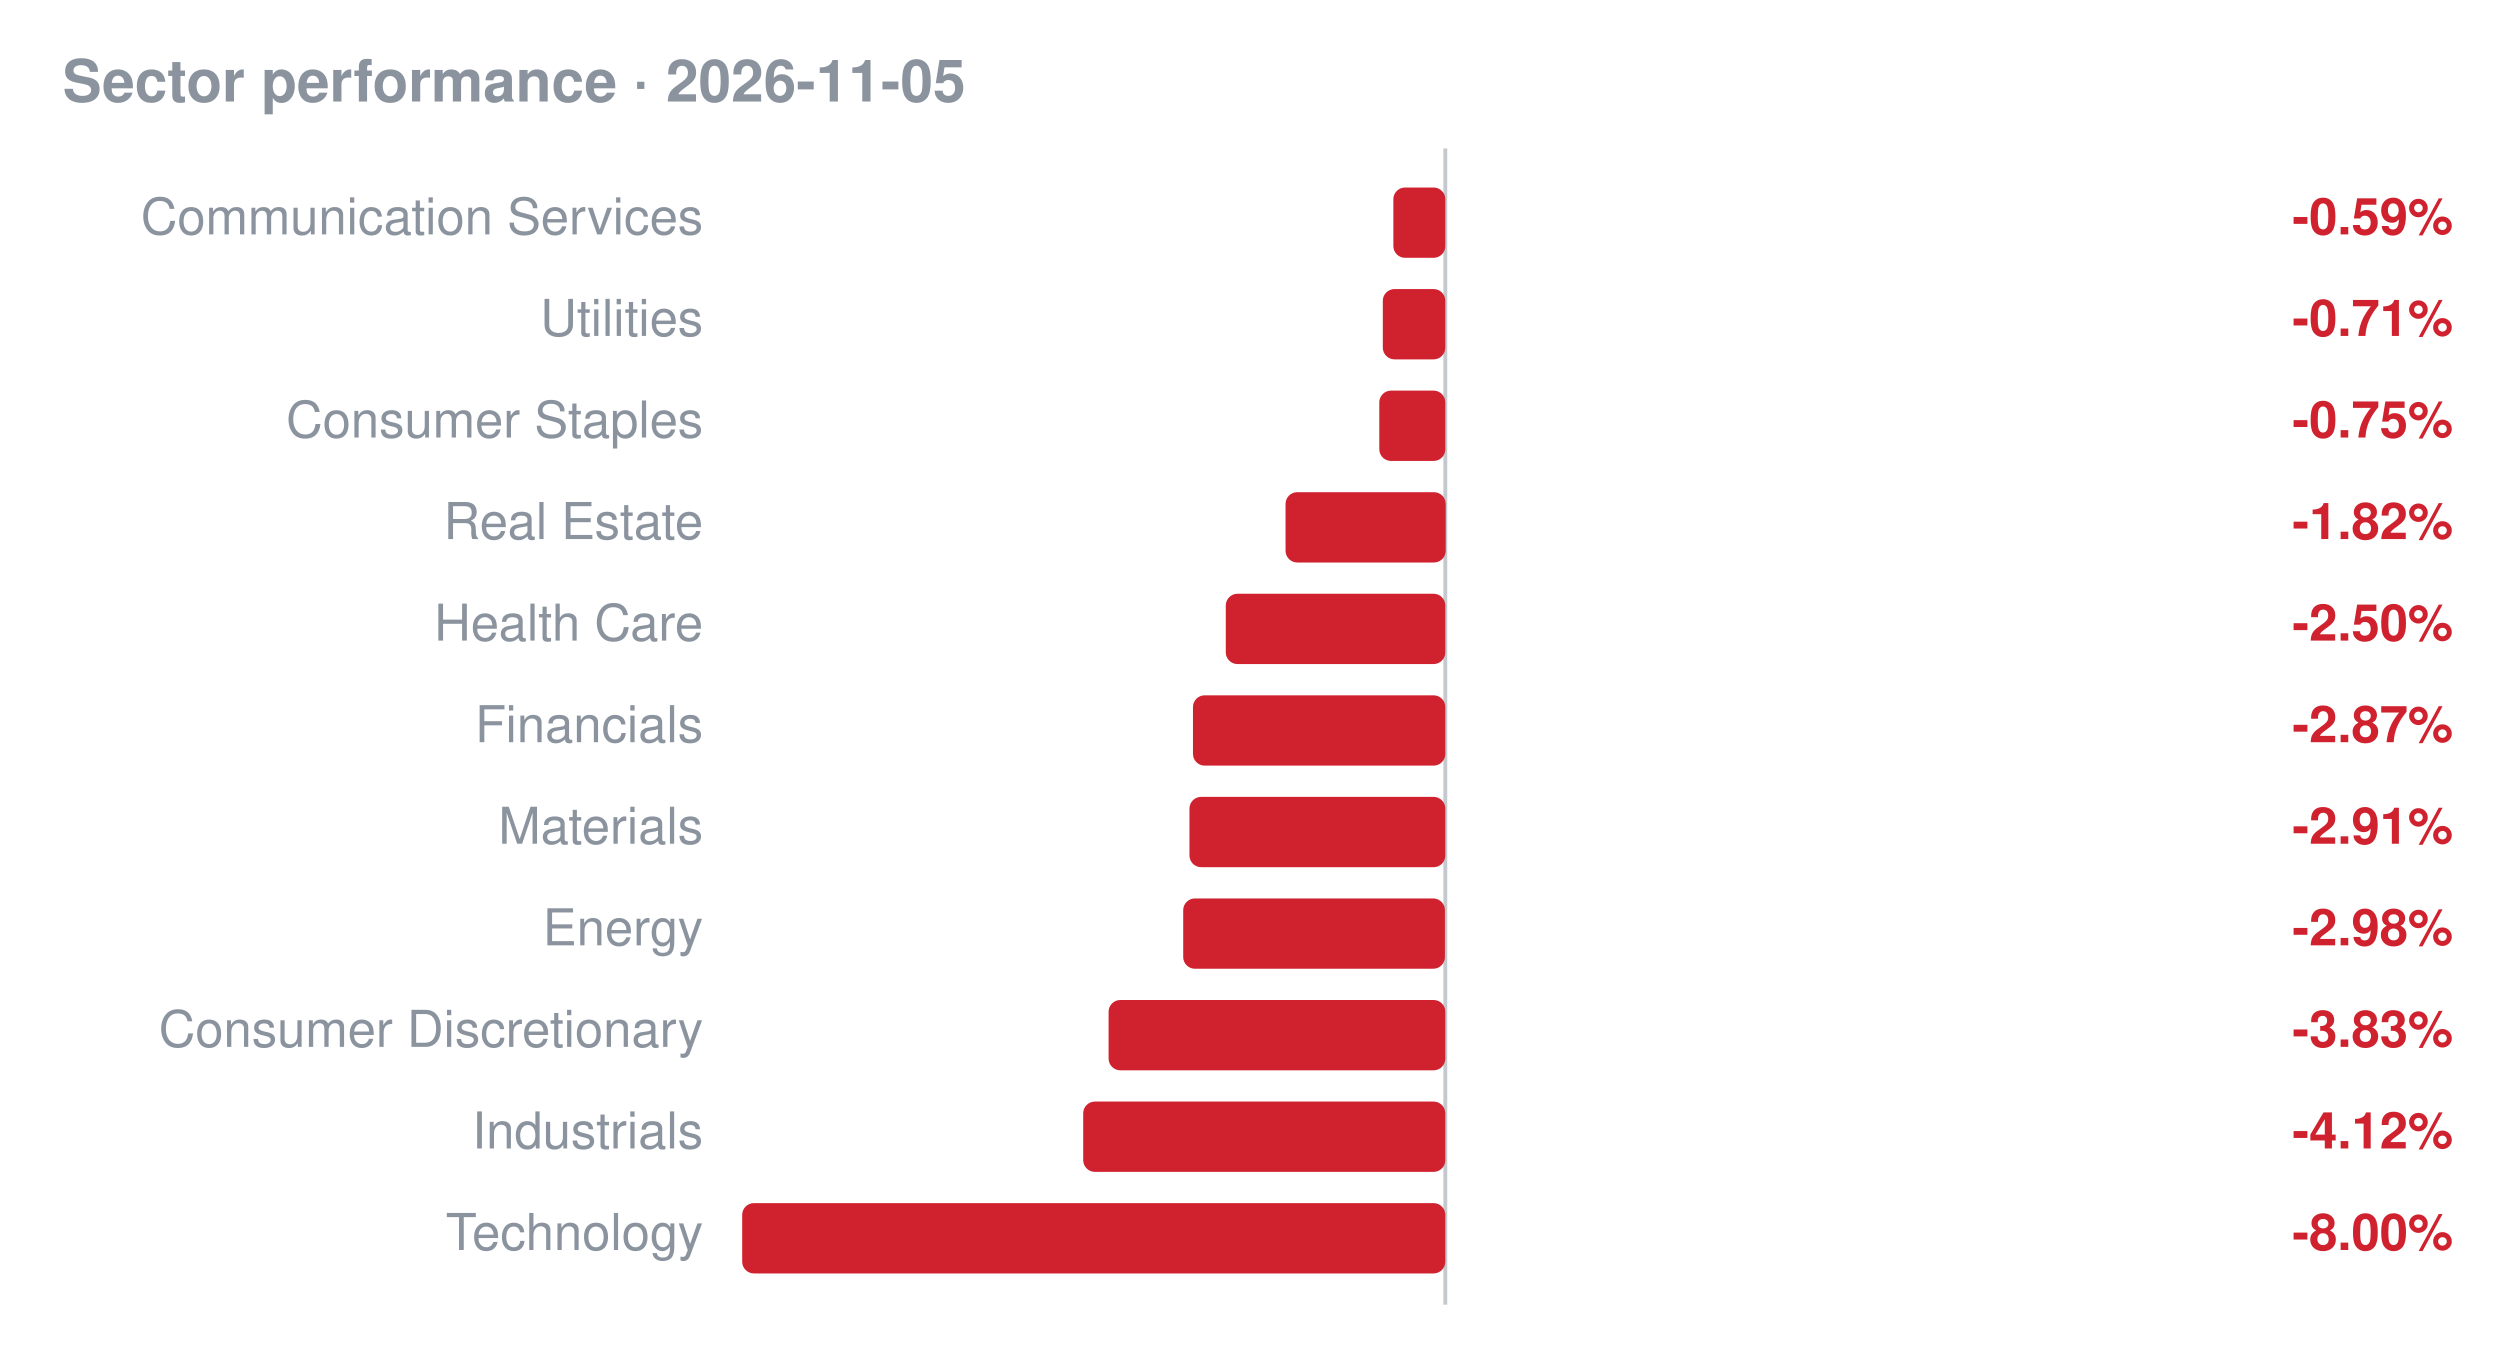
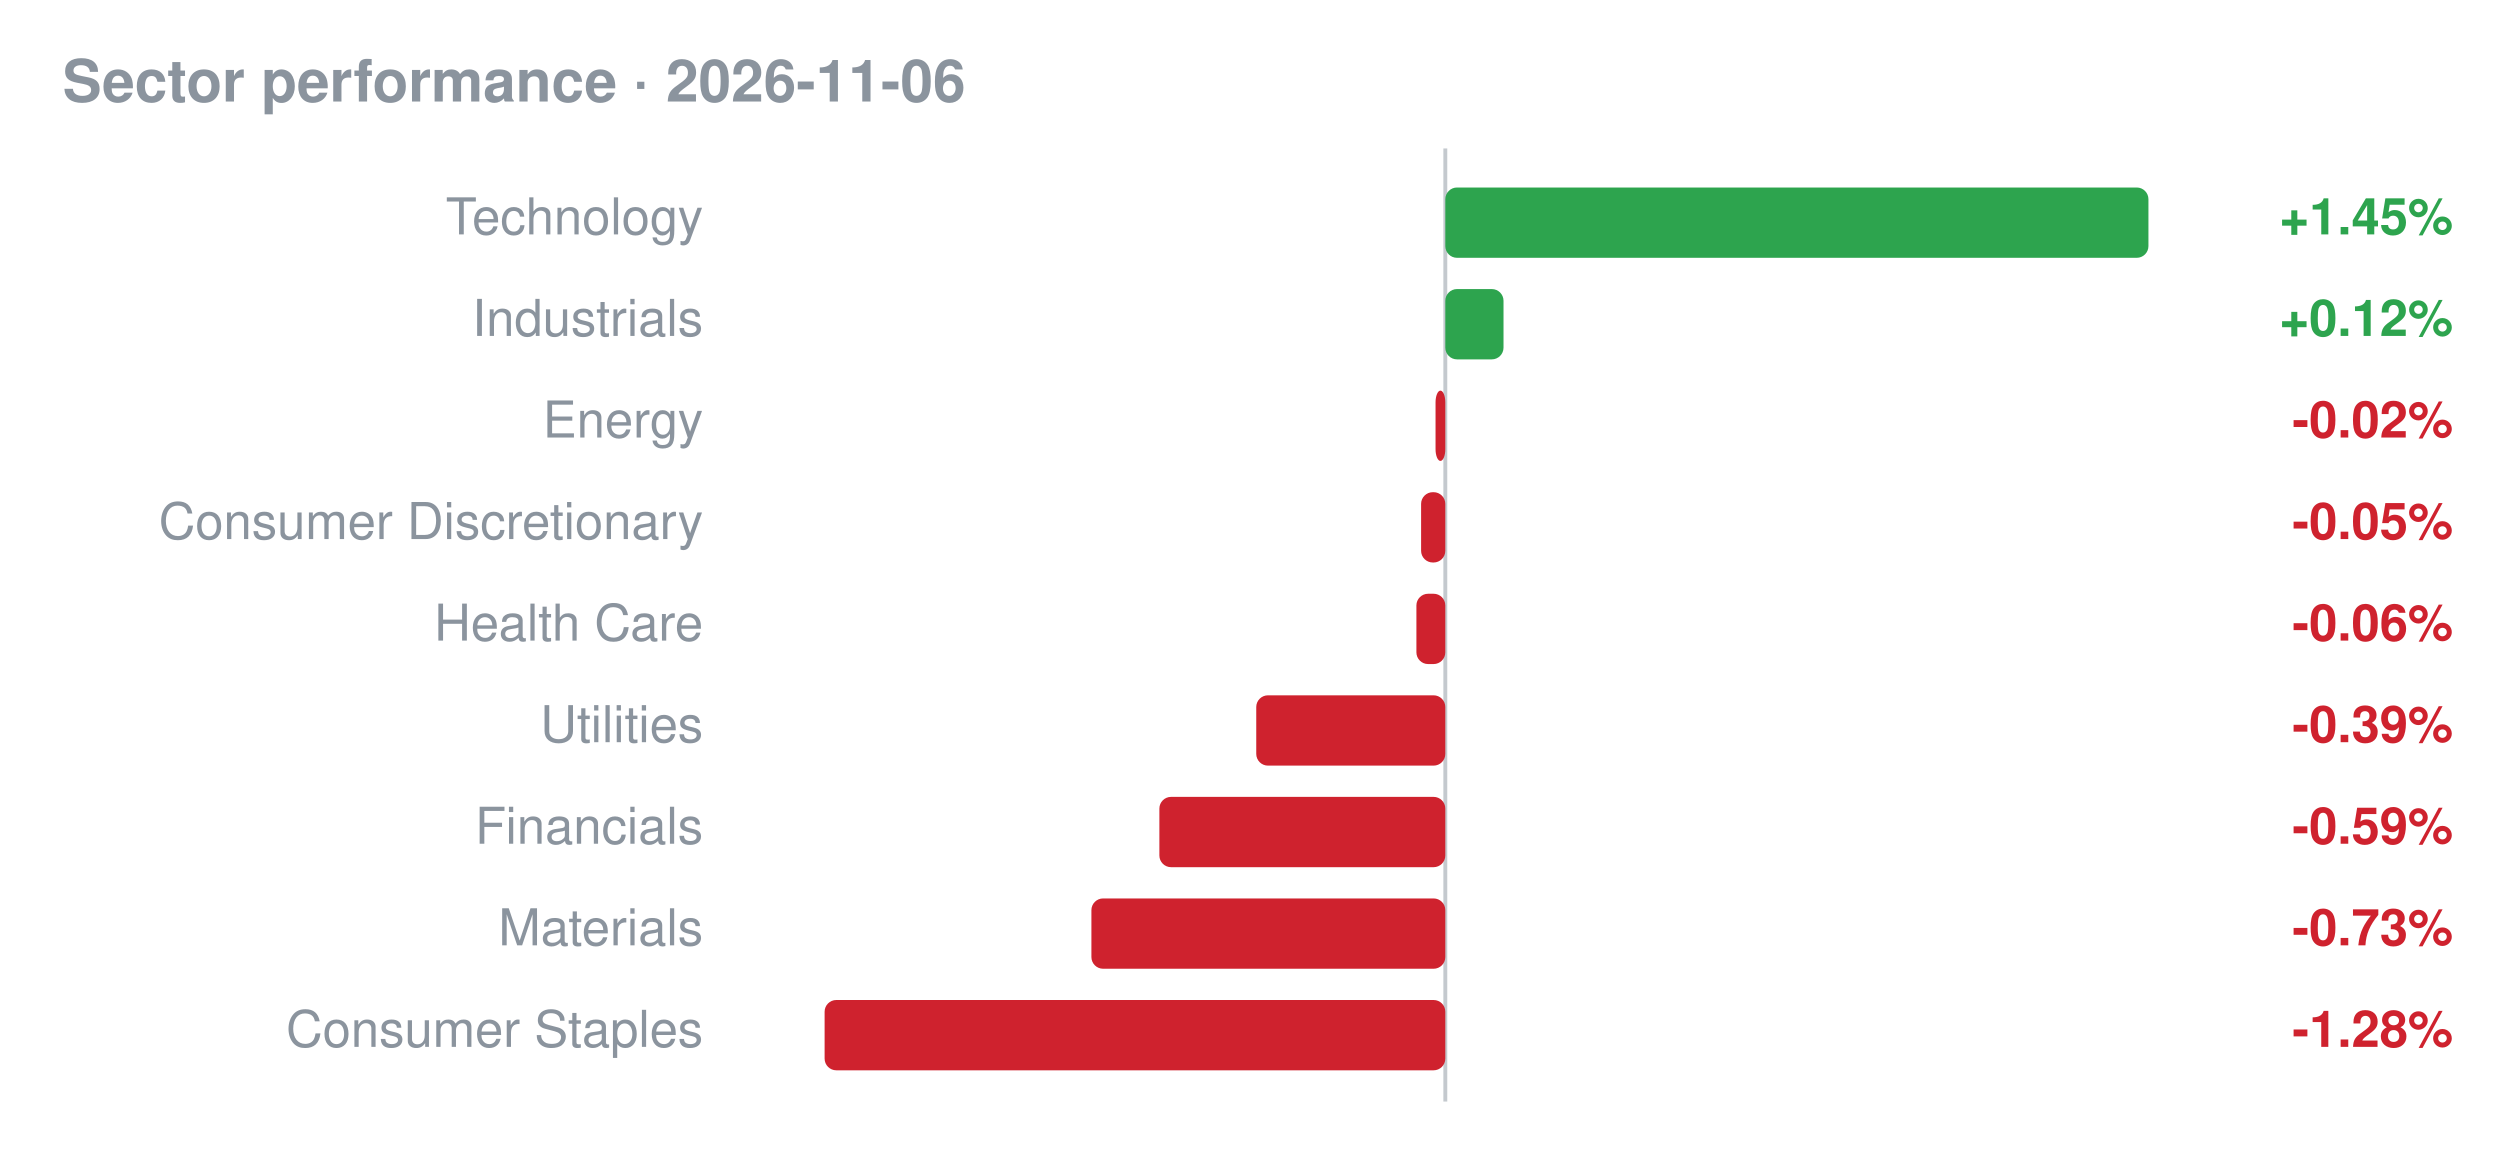
- <svg xmlns="http://www.w3.org/2000/svg" width="640" height="346" viewBox="0 0 640 346" font-family="-apple-system,Segoe UI,Helvetica,Arial,sans-serif" font-size="13">
-   <text x="16" y="26" font-size="15" font-weight="600" fill="#8b949e">Sector performance · 2026-11-05</text>
-   <line x1="370.0" y1="38" x2="370.0" y2="334" stroke="#8b949e" stroke-opacity="0.5" />
-   <text x="180" y="60" text-anchor="end" fill="#8b949e">Communication Services</text>
-   <rect x="356.7" y="48" width="13.3" height="18" rx="3" fill="#cf222e" />
-   <text x="628" y="60" text-anchor="end" fill="#cf222e" font-weight="600">-0.59%</text>
-   <text x="180" y="86" text-anchor="end" fill="#8b949e">Utilities</text>
-   <rect x="354.0" y="74" width="16.0" height="18" rx="3" fill="#cf222e" />
-   <text x="628" y="86" text-anchor="end" fill="#cf222e" font-weight="600">-0.71%</text>
-   <text x="180" y="112" text-anchor="end" fill="#8b949e">Consumer Staples</text>
-   <rect x="353.1" y="100" width="16.9" height="18" rx="3" fill="#cf222e" />
-   <text x="628" y="112" text-anchor="end" fill="#cf222e" font-weight="600">-0.75%</text>
-   <text x="180" y="138" text-anchor="end" fill="#8b949e">Real Estate</text>
-   <rect x="329.1" y="126" width="41.0" height="18" rx="3" fill="#cf222e" />
-   <text x="628" y="138" text-anchor="end" fill="#cf222e" font-weight="600">-1.82%</text>
+ <svg xmlns="http://www.w3.org/2000/svg" width="640" height="294" viewBox="0 0 640 294" font-family="-apple-system,Segoe UI,Helvetica,Arial,sans-serif" font-size="13">
+   <text x="16" y="26" font-size="15" font-weight="600" fill="#8b949e">Sector performance · 2026-11-06</text>
+   <line x1="370.0" y1="38" x2="370.0" y2="282" stroke="#8b949e" stroke-opacity="0.5" />
+   <text x="180" y="60" text-anchor="end" fill="#8b949e">Technology</text>
+   <rect x="370.0" y="48" width="180.0" height="18" rx="3" fill="#2da44e" />
+   <text x="628" y="60" text-anchor="end" fill="#2da44e" font-weight="600">+1.45%</text>
+   <text x="180" y="86" text-anchor="end" fill="#8b949e">Industrials</text>
+   <rect x="370.0" y="74" width="14.9" height="18" rx="3" fill="#2da44e" />
+   <text x="628" y="86" text-anchor="end" fill="#2da44e" font-weight="600">+0.12%</text>
+   <text x="180" y="112" text-anchor="end" fill="#8b949e">Energy</text>
+   <rect x="367.5" y="100" width="2.5" height="18" rx="3" fill="#cf222e" />
+   <text x="628" y="112" text-anchor="end" fill="#cf222e" font-weight="600">-0.02%</text>
+   <text x="180" y="138" text-anchor="end" fill="#8b949e">Consumer Discretionary</text>
+   <rect x="363.8" y="126" width="6.2" height="18" rx="3" fill="#cf222e" />
+   <text x="628" y="138" text-anchor="end" fill="#cf222e" font-weight="600">-0.05%</text>
  <text x="180" y="164" text-anchor="end" fill="#8b949e">Health Care</text>
-   <rect x="313.8" y="152" width="56.2" height="18" rx="3" fill="#cf222e" />
-   <text x="628" y="164" text-anchor="end" fill="#cf222e" font-weight="600">-2.50%</text>
-   <text x="180" y="190" text-anchor="end" fill="#8b949e">Financials</text>
-   <rect x="305.4" y="178" width="64.6" height="18" rx="3" fill="#cf222e" />
-   <text x="628" y="190" text-anchor="end" fill="#cf222e" font-weight="600">-2.87%</text>
-   <text x="180" y="216" text-anchor="end" fill="#8b949e">Materials</text>
-   <rect x="304.5" y="204" width="65.5" height="18" rx="3" fill="#cf222e" />
-   <text x="628" y="216" text-anchor="end" fill="#cf222e" font-weight="600">-2.91%</text>
-   <text x="180" y="242" text-anchor="end" fill="#8b949e">Energy</text>
-   <rect x="302.9" y="230" width="67.0" height="18" rx="3" fill="#cf222e" />
-   <text x="628" y="242" text-anchor="end" fill="#cf222e" font-weight="600">-2.98%</text>
-   <text x="180" y="268" text-anchor="end" fill="#8b949e">Consumer Discretionary</text>
-   <rect x="283.8" y="256" width="86.2" height="18" rx="3" fill="#cf222e" />
-   <text x="628" y="268" text-anchor="end" fill="#cf222e" font-weight="600">-3.83%</text>
-   <text x="180" y="294" text-anchor="end" fill="#8b949e">Industrials</text>
-   <rect x="277.3" y="282" width="92.7" height="18" rx="3" fill="#cf222e" />
-   <text x="628" y="294" text-anchor="end" fill="#cf222e" font-weight="600">-4.12%</text>
-   <text x="180" y="320" text-anchor="end" fill="#8b949e">Technology</text>
-   <rect x="190.0" y="308" width="180.0" height="18" rx="3" fill="#cf222e" />
-   <text x="628" y="320" text-anchor="end" fill="#cf222e" font-weight="600">-8.00%</text>
+   <rect x="362.6" y="152" width="7.4" height="18" rx="3" fill="#cf222e" />
+   <text x="628" y="164" text-anchor="end" fill="#cf222e" font-weight="600">-0.06%</text>
+   <text x="180" y="190" text-anchor="end" fill="#8b949e">Utilities</text>
+   <rect x="321.6" y="178" width="48.4" height="18" rx="3" fill="#cf222e" />
+   <text x="628" y="190" text-anchor="end" fill="#cf222e" font-weight="600">-0.39%</text>
+   <text x="180" y="216" text-anchor="end" fill="#8b949e">Financials</text>
+   <rect x="296.8" y="204" width="73.2" height="18" rx="3" fill="#cf222e" />
+   <text x="628" y="216" text-anchor="end" fill="#cf222e" font-weight="600">-0.59%</text>
+   <text x="180" y="242" text-anchor="end" fill="#8b949e">Materials</text>
+   <rect x="279.4" y="230" width="90.6" height="18" rx="3" fill="#cf222e" />
+   <text x="628" y="242" text-anchor="end" fill="#cf222e" font-weight="600">-0.73%</text>
+   <text x="180" y="268" text-anchor="end" fill="#8b949e">Consumer Staples</text>
+   <rect x="211.1" y="256" width="158.9" height="18" rx="3" fill="#cf222e" />
+   <text x="628" y="268" text-anchor="end" fill="#cf222e" font-weight="600">-1.28%</text>
</svg>
